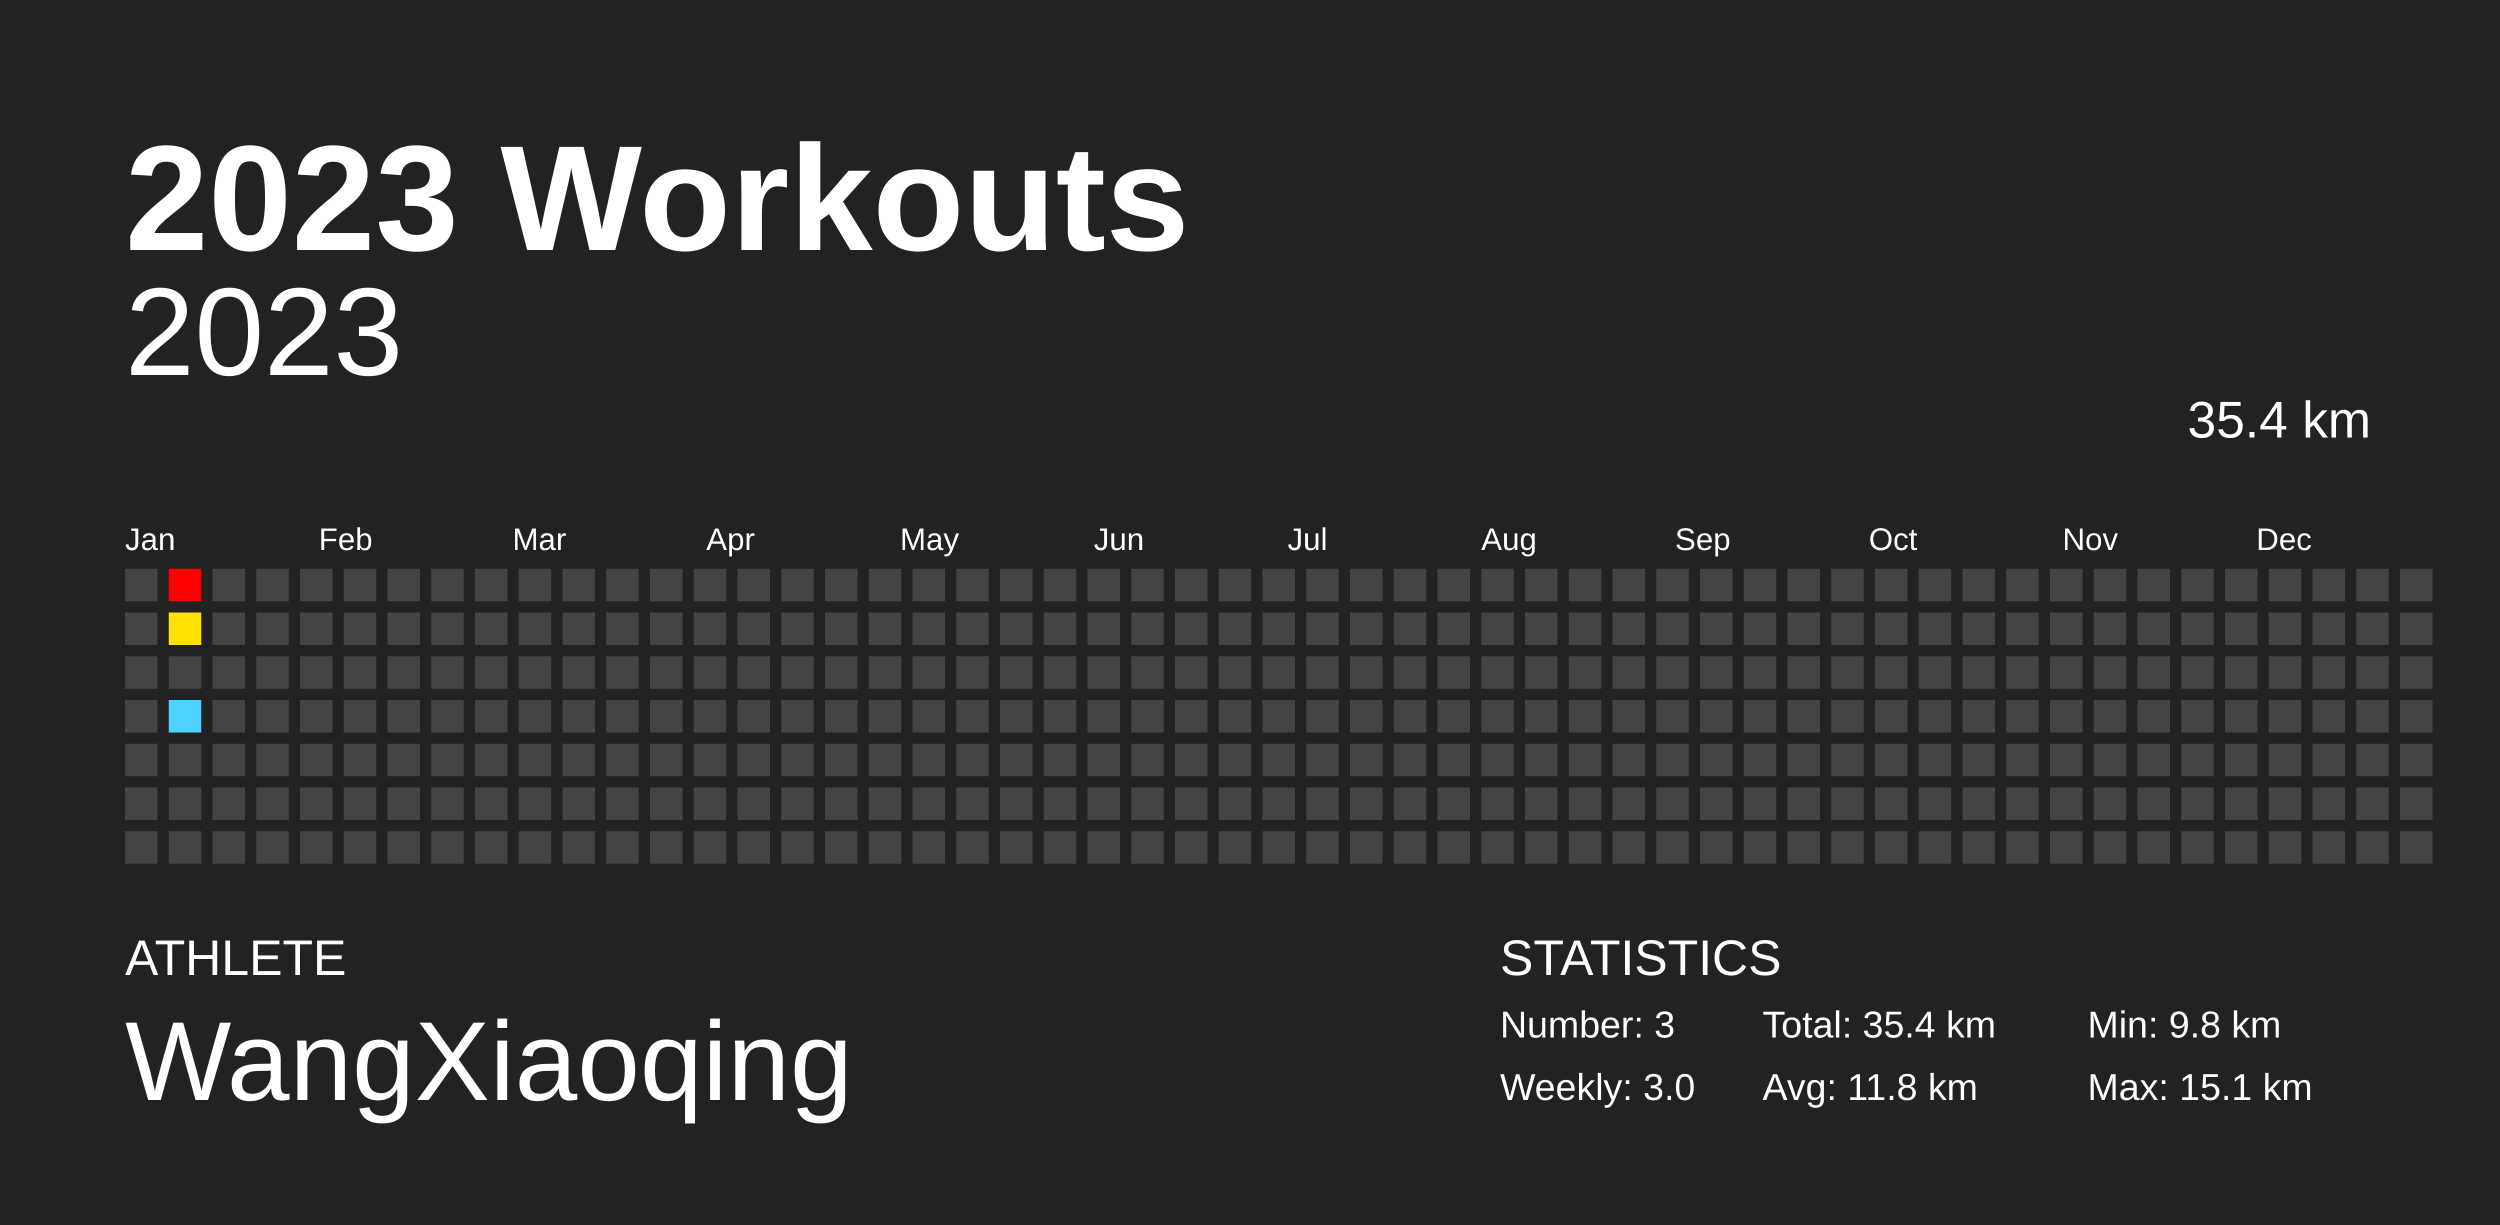
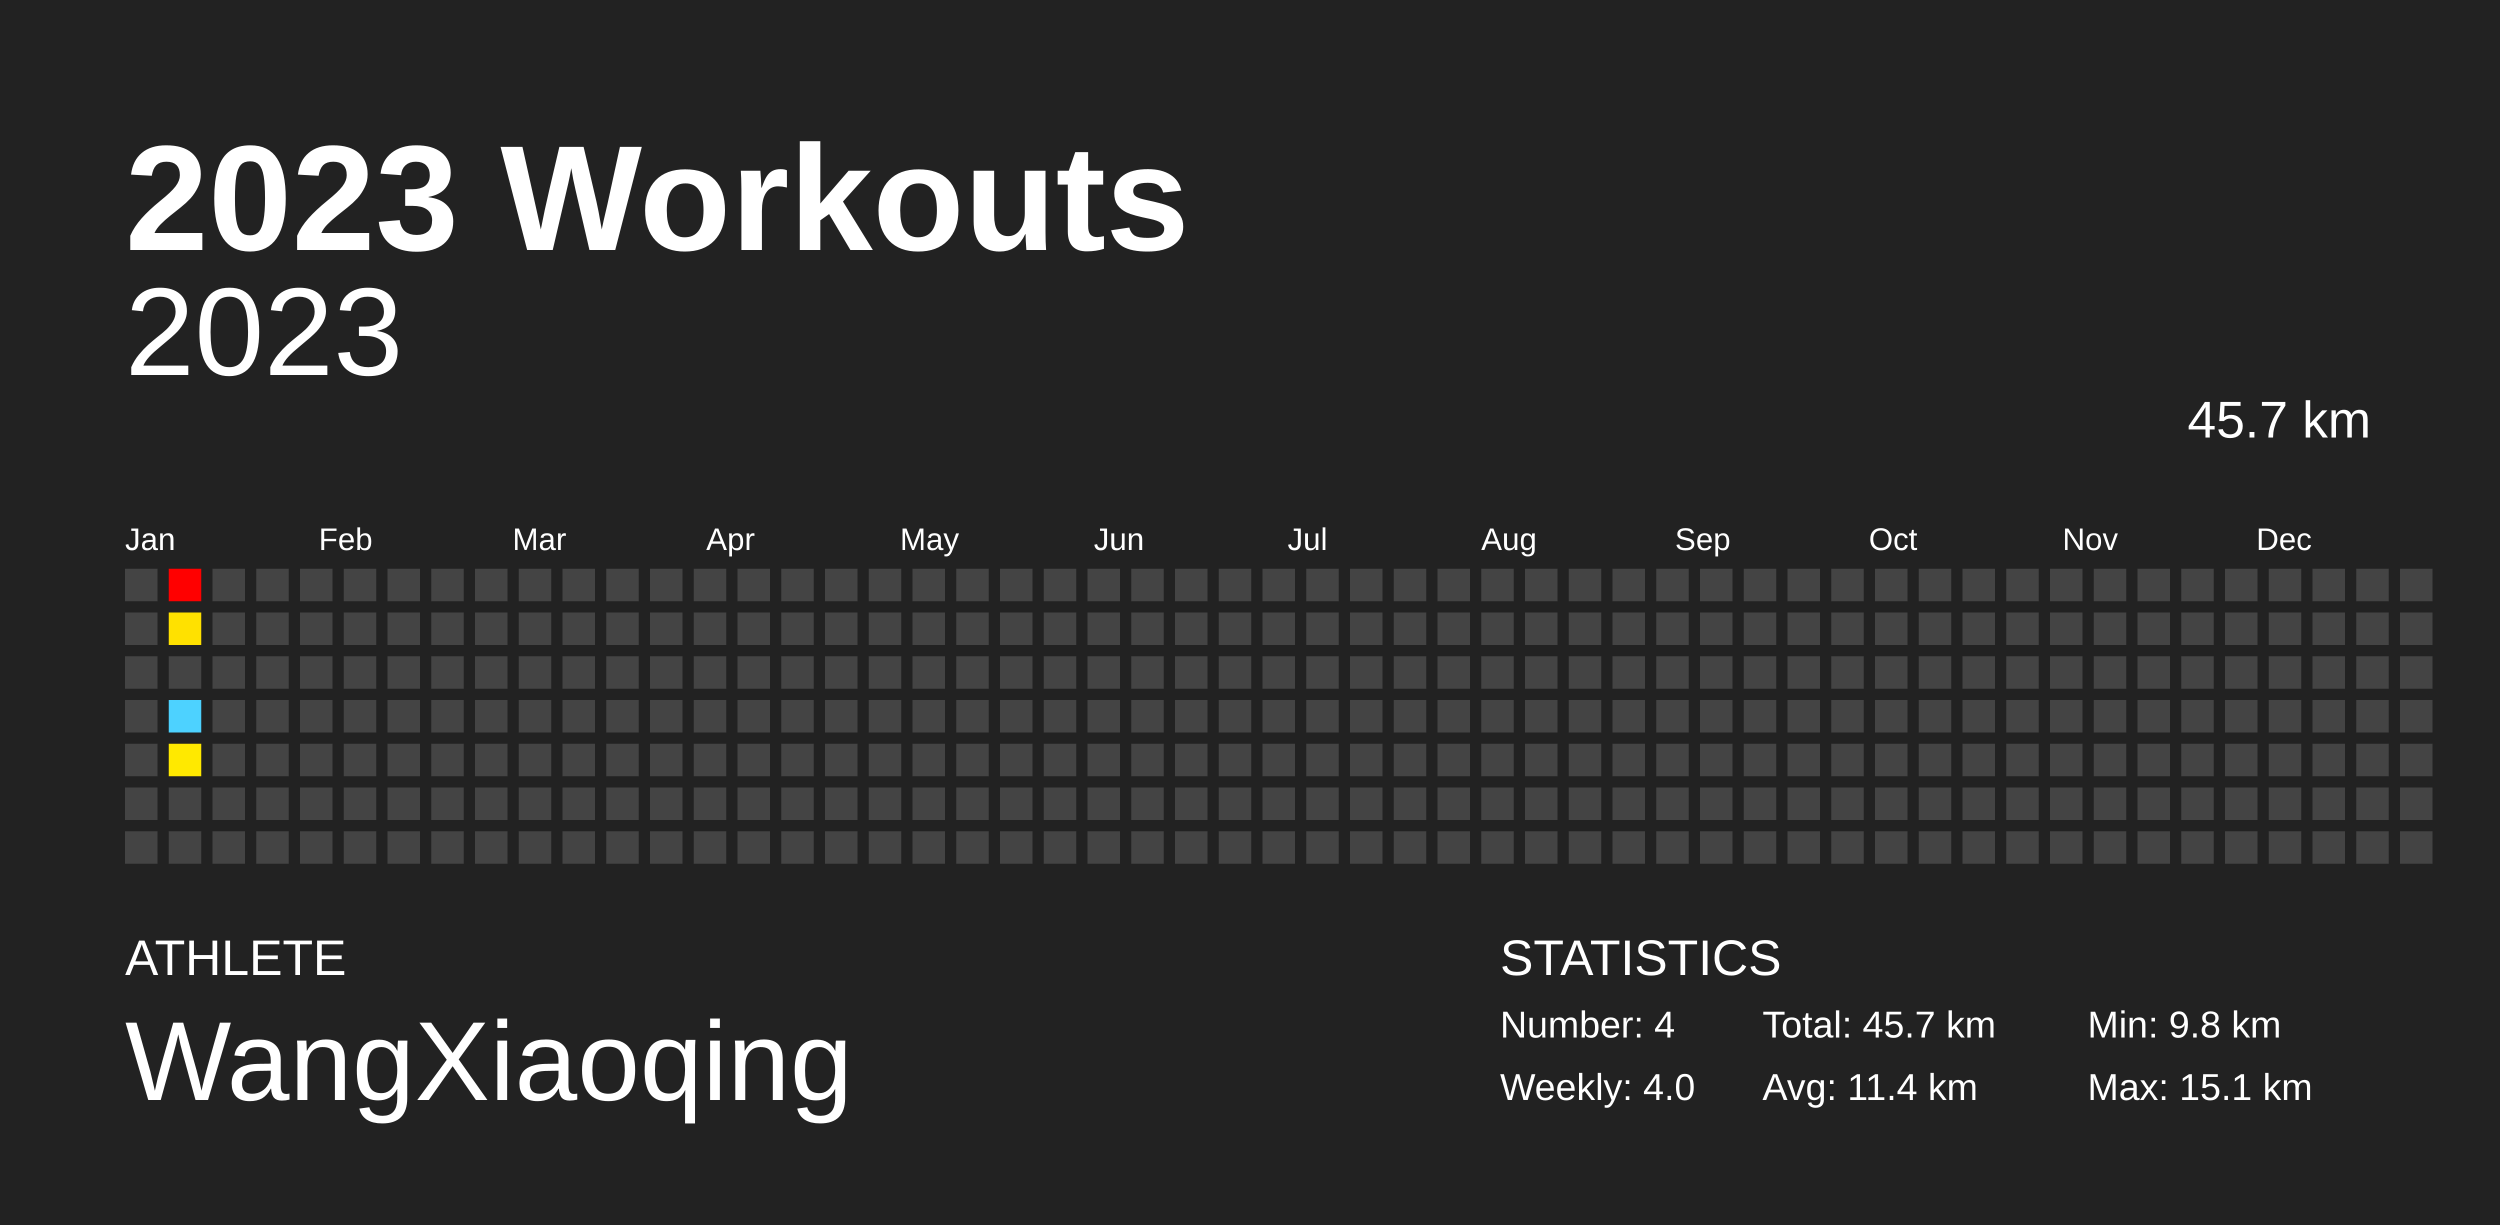
<svg xmlns="http://www.w3.org/2000/svg" baseProfile="full" height="98mm" version="1.1" viewBox="0,0,200,98" width="200mm">
  <defs />
  <rect fill="#222222" height="98" width="200" x="0" y="0" />
  <text fill="#FFFFFF" style="font-size:12px; font-family:Arial; font-weight:bold;" x="10" y="20">2023 Workouts</text>
  <text fill="#FFFFFF" style="font-size:4px; font-family:Arial" x="10" y="78">ATHLETE</text>
  <text fill="#FFFFFF" style="font-size:9px; font-family:Arial" x="10" y="88">WangXiaoqing</text>
  <text fill="#FFFFFF" style="font-size:4px; font-family:Arial" x="120" y="78">STATISTICS</text>
-   <text fill="#FFFFFF" style="font-size:3px; font-family:Arial" x="120" y="83">Number: 3</text>
-   <text fill="#FFFFFF" style="font-size:3px; font-family:Arial" x="120" y="88">Weekly: 3.0</text>
-   <text fill="#FFFFFF" style="font-size:3px; font-family:Arial" x="141" y="83">Total: 35.4 km</text>
-   <text fill="#FFFFFF" style="font-size:3px; font-family:Arial" x="141" y="88">Avg: 11.8 km</text>
+   <text fill="#FFFFFF" style="font-size:3px; font-family:Arial" x="120" y="83">Number: 4</text>
+   <text fill="#FFFFFF" style="font-size:3px; font-family:Arial" x="120" y="88">Weekly: 4.0</text>
+   <text fill="#FFFFFF" style="font-size:3px; font-family:Arial" x="141" y="83">Total: 45.7 km</text>
+   <text fill="#FFFFFF" style="font-size:3px; font-family:Arial" x="141" y="88">Avg: 11.4 km</text>
  <text fill="#FFFFFF" style="font-size:3px; font-family:Arial" x="167" y="83">Min: 9.8 km</text>
  <text fill="#FFFFFF" style="font-size:3px; font-family:Arial" x="167" y="88">Max: 15.1 km</text>
  <text alignment-baseline="hanging" fill="#FFFFFF" style="font-size:10.0px; font-family:Arial;" x="10" y="30">2023</text>
-   <text alignment-baseline="hanging" fill="#FFFFFF" style="font-size:4.125px; font-family:Arial;" x="175" y="35">35.4 km</text>
+   <text alignment-baseline="hanging" fill="#FFFFFF" style="font-size:4.125px; font-family:Arial;" x="175" y="35">45.7 km</text>
  <text fill="#FFFFFF" style="font-size:2.5px; font-family:Arial" x="10.0" y="44">Jan</text>
  <text fill="#FFFFFF" style="font-size:2.5px; font-family:Arial" x="25.5" y="44">Feb</text>
  <text fill="#FFFFFF" style="font-size:2.5px; font-family:Arial" x="41.0" y="44">Mar</text>
  <text fill="#FFFFFF" style="font-size:2.5px; font-family:Arial" x="56.5" y="44">Apr</text>
  <text fill="#FFFFFF" style="font-size:2.5px; font-family:Arial" x="72.0" y="44">May</text>
  <text fill="#FFFFFF" style="font-size:2.5px; font-family:Arial" x="87.5" y="44">Jun</text>
  <text fill="#FFFFFF" style="font-size:2.5px; font-family:Arial" x="103.0" y="44">Jul</text>
  <text fill="#FFFFFF" style="font-size:2.5px; font-family:Arial" x="118.5" y="44">Aug</text>
  <text fill="#FFFFFF" style="font-size:2.5px; font-family:Arial" x="134.0" y="44">Sep</text>
  <text fill="#FFFFFF" style="font-size:2.5px; font-family:Arial" x="149.5" y="44">Oct</text>
  <text fill="#FFFFFF" style="font-size:2.5px; font-family:Arial" x="165.0" y="44">Nov</text>
  <text fill="#FFFFFF" style="font-size:2.5px; font-family:Arial" x="180.5" y="44">Dec</text>
  <rect fill="#444444" height="2.6" width="2.6" x="10.0" y="45.5" />
  <rect fill="#444444" height="2.6" width="2.6" x="10.0" y="49.0" />
  <rect fill="#444444" height="2.6" width="2.6" x="10.0" y="52.5" />
  <rect fill="#444444" height="2.6" width="2.6" x="10.0" y="56.0" />
  <rect fill="#444444" height="2.6" width="2.6" x="10.0" y="59.5" />
  <rect fill="#444444" height="2.6" width="2.6" x="10.0" y="63.0" />
  <rect fill="#444444" height="2.6" width="2.6" x="10.0" y="66.5" />
  <rect fill="#ff0000" height="2.6" width="2.6" x="13.5" y="45.5" />
  <rect fill="#ffe100" height="2.6" width="2.6" x="13.5" y="49.0" />
  <rect fill="#444444" height="2.6" width="2.6" x="13.5" y="52.5" />
  <rect fill="#4dd2ff" height="2.6" width="2.6" x="13.5" y="56.0" />
-   <rect fill="#444444" height="2.6" width="2.6" x="13.5" y="59.5" />
+   <rect fill="#ffe900" height="2.6" width="2.6" x="13.5" y="59.5" />
  <rect fill="#444444" height="2.6" width="2.6" x="13.5" y="63.0" />
  <rect fill="#444444" height="2.6" width="2.6" x="13.5" y="66.5" />
  <rect fill="#444444" height="2.6" width="2.6" x="17.0" y="45.5" />
  <rect fill="#444444" height="2.6" width="2.6" x="17.0" y="49.0" />
  <rect fill="#444444" height="2.6" width="2.6" x="17.0" y="52.5" />
  <rect fill="#444444" height="2.6" width="2.6" x="17.0" y="56.0" />
  <rect fill="#444444" height="2.6" width="2.6" x="17.0" y="59.5" />
  <rect fill="#444444" height="2.6" width="2.6" x="17.0" y="63.0" />
  <rect fill="#444444" height="2.6" width="2.6" x="17.0" y="66.5" />
  <rect fill="#444444" height="2.6" width="2.6" x="20.5" y="45.5" />
  <rect fill="#444444" height="2.6" width="2.6" x="20.5" y="49.0" />
  <rect fill="#444444" height="2.6" width="2.6" x="20.5" y="52.5" />
  <rect fill="#444444" height="2.6" width="2.6" x="20.5" y="56.0" />
  <rect fill="#444444" height="2.6" width="2.6" x="20.5" y="59.5" />
  <rect fill="#444444" height="2.6" width="2.6" x="20.5" y="63.0" />
  <rect fill="#444444" height="2.6" width="2.6" x="20.5" y="66.5" />
  <rect fill="#444444" height="2.6" width="2.6" x="24.0" y="45.5" />
  <rect fill="#444444" height="2.6" width="2.6" x="24.0" y="49.0" />
  <rect fill="#444444" height="2.6" width="2.6" x="24.0" y="52.5" />
  <rect fill="#444444" height="2.6" width="2.6" x="24.0" y="56.0" />
  <rect fill="#444444" height="2.6" width="2.6" x="24.0" y="59.5" />
  <rect fill="#444444" height="2.6" width="2.6" x="24.0" y="63.0" />
  <rect fill="#444444" height="2.6" width="2.6" x="24.0" y="66.5" />
  <rect fill="#444444" height="2.6" width="2.6" x="27.5" y="45.5" />
  <rect fill="#444444" height="2.6" width="2.6" x="27.5" y="49.0" />
  <rect fill="#444444" height="2.6" width="2.6" x="27.5" y="52.5" />
  <rect fill="#444444" height="2.6" width="2.6" x="27.5" y="56.0" />
  <rect fill="#444444" height="2.6" width="2.6" x="27.5" y="59.5" />
  <rect fill="#444444" height="2.6" width="2.6" x="27.5" y="63.0" />
  <rect fill="#444444" height="2.6" width="2.6" x="27.5" y="66.5" />
  <rect fill="#444444" height="2.6" width="2.6" x="31.0" y="45.5" />
  <rect fill="#444444" height="2.6" width="2.6" x="31.0" y="49.0" />
  <rect fill="#444444" height="2.6" width="2.6" x="31.0" y="52.5" />
  <rect fill="#444444" height="2.6" width="2.6" x="31.0" y="56.0" />
  <rect fill="#444444" height="2.6" width="2.6" x="31.0" y="59.5" />
  <rect fill="#444444" height="2.6" width="2.6" x="31.0" y="63.0" />
  <rect fill="#444444" height="2.6" width="2.6" x="31.0" y="66.5" />
  <rect fill="#444444" height="2.6" width="2.6" x="34.5" y="45.5" />
  <rect fill="#444444" height="2.6" width="2.6" x="34.5" y="49.0" />
  <rect fill="#444444" height="2.6" width="2.6" x="34.5" y="52.5" />
  <rect fill="#444444" height="2.6" width="2.6" x="34.5" y="56.0" />
  <rect fill="#444444" height="2.6" width="2.6" x="34.5" y="59.5" />
  <rect fill="#444444" height="2.6" width="2.6" x="34.5" y="63.0" />
  <rect fill="#444444" height="2.6" width="2.6" x="34.5" y="66.5" />
  <rect fill="#444444" height="2.6" width="2.6" x="38.0" y="45.5" />
  <rect fill="#444444" height="2.6" width="2.6" x="38.0" y="49.0" />
  <rect fill="#444444" height="2.6" width="2.6" x="38.0" y="52.5" />
  <rect fill="#444444" height="2.6" width="2.6" x="38.0" y="56.0" />
  <rect fill="#444444" height="2.6" width="2.6" x="38.0" y="59.5" />
  <rect fill="#444444" height="2.6" width="2.6" x="38.0" y="63.0" />
  <rect fill="#444444" height="2.6" width="2.6" x="38.0" y="66.5" />
  <rect fill="#444444" height="2.6" width="2.6" x="41.5" y="45.5" />
  <rect fill="#444444" height="2.6" width="2.6" x="41.5" y="49.0" />
  <rect fill="#444444" height="2.6" width="2.6" x="41.5" y="52.5" />
  <rect fill="#444444" height="2.6" width="2.6" x="41.5" y="56.0" />
  <rect fill="#444444" height="2.6" width="2.6" x="41.5" y="59.5" />
  <rect fill="#444444" height="2.6" width="2.6" x="41.5" y="63.0" />
  <rect fill="#444444" height="2.6" width="2.6" x="41.5" y="66.5" />
  <rect fill="#444444" height="2.6" width="2.6" x="45.0" y="45.5" />
  <rect fill="#444444" height="2.6" width="2.6" x="45.0" y="49.0" />
  <rect fill="#444444" height="2.6" width="2.6" x="45.0" y="52.5" />
  <rect fill="#444444" height="2.6" width="2.6" x="45.0" y="56.0" />
  <rect fill="#444444" height="2.6" width="2.6" x="45.0" y="59.5" />
  <rect fill="#444444" height="2.6" width="2.6" x="45.0" y="63.0" />
  <rect fill="#444444" height="2.6" width="2.6" x="45.0" y="66.5" />
  <rect fill="#444444" height="2.6" width="2.6" x="48.5" y="45.5" />
  <rect fill="#444444" height="2.6" width="2.6" x="48.5" y="49.0" />
  <rect fill="#444444" height="2.6" width="2.6" x="48.5" y="52.5" />
  <rect fill="#444444" height="2.6" width="2.6" x="48.5" y="56.0" />
  <rect fill="#444444" height="2.6" width="2.6" x="48.5" y="59.5" />
  <rect fill="#444444" height="2.6" width="2.6" x="48.5" y="63.0" />
  <rect fill="#444444" height="2.6" width="2.6" x="48.5" y="66.5" />
  <rect fill="#444444" height="2.6" width="2.6" x="52.0" y="45.5" />
  <rect fill="#444444" height="2.6" width="2.6" x="52.0" y="49.0" />
  <rect fill="#444444" height="2.6" width="2.6" x="52.0" y="52.5" />
  <rect fill="#444444" height="2.6" width="2.6" x="52.0" y="56.0" />
  <rect fill="#444444" height="2.6" width="2.6" x="52.0" y="59.5" />
  <rect fill="#444444" height="2.6" width="2.6" x="52.0" y="63.0" />
  <rect fill="#444444" height="2.6" width="2.6" x="52.0" y="66.5" />
  <rect fill="#444444" height="2.6" width="2.6" x="55.5" y="45.5" />
  <rect fill="#444444" height="2.6" width="2.6" x="55.5" y="49.0" />
  <rect fill="#444444" height="2.6" width="2.6" x="55.5" y="52.5" />
  <rect fill="#444444" height="2.6" width="2.6" x="55.5" y="56.0" />
  <rect fill="#444444" height="2.6" width="2.6" x="55.5" y="59.5" />
  <rect fill="#444444" height="2.6" width="2.6" x="55.5" y="63.0" />
  <rect fill="#444444" height="2.6" width="2.6" x="55.5" y="66.5" />
  <rect fill="#444444" height="2.6" width="2.6" x="59.0" y="45.5" />
  <rect fill="#444444" height="2.6" width="2.6" x="59.0" y="49.0" />
  <rect fill="#444444" height="2.6" width="2.6" x="59.0" y="52.5" />
  <rect fill="#444444" height="2.6" width="2.6" x="59.0" y="56.0" />
  <rect fill="#444444" height="2.6" width="2.6" x="59.0" y="59.5" />
  <rect fill="#444444" height="2.6" width="2.6" x="59.0" y="63.0" />
  <rect fill="#444444" height="2.6" width="2.6" x="59.0" y="66.5" />
  <rect fill="#444444" height="2.6" width="2.6" x="62.5" y="45.5" />
  <rect fill="#444444" height="2.6" width="2.6" x="62.5" y="49.0" />
  <rect fill="#444444" height="2.6" width="2.6" x="62.5" y="52.5" />
  <rect fill="#444444" height="2.6" width="2.6" x="62.5" y="56.0" />
  <rect fill="#444444" height="2.6" width="2.6" x="62.5" y="59.5" />
  <rect fill="#444444" height="2.6" width="2.6" x="62.5" y="63.0" />
  <rect fill="#444444" height="2.6" width="2.6" x="62.5" y="66.5" />
  <rect fill="#444444" height="2.6" width="2.6" x="66.0" y="45.5" />
  <rect fill="#444444" height="2.6" width="2.6" x="66.0" y="49.0" />
  <rect fill="#444444" height="2.6" width="2.6" x="66.0" y="52.5" />
  <rect fill="#444444" height="2.6" width="2.6" x="66.0" y="56.0" />
  <rect fill="#444444" height="2.6" width="2.6" x="66.0" y="59.5" />
  <rect fill="#444444" height="2.6" width="2.6" x="66.0" y="63.0" />
  <rect fill="#444444" height="2.6" width="2.6" x="66.0" y="66.5" />
  <rect fill="#444444" height="2.6" width="2.6" x="69.5" y="45.5" />
  <rect fill="#444444" height="2.6" width="2.6" x="69.5" y="49.0" />
  <rect fill="#444444" height="2.6" width="2.6" x="69.5" y="52.5" />
  <rect fill="#444444" height="2.6" width="2.6" x="69.5" y="56.0" />
  <rect fill="#444444" height="2.6" width="2.6" x="69.5" y="59.5" />
  <rect fill="#444444" height="2.6" width="2.6" x="69.5" y="63.0" />
  <rect fill="#444444" height="2.6" width="2.6" x="69.5" y="66.5" />
  <rect fill="#444444" height="2.6" width="2.6" x="73.0" y="45.5" />
  <rect fill="#444444" height="2.6" width="2.6" x="73.0" y="49.0" />
  <rect fill="#444444" height="2.6" width="2.6" x="73.0" y="52.5" />
  <rect fill="#444444" height="2.6" width="2.6" x="73.0" y="56.0" />
  <rect fill="#444444" height="2.6" width="2.6" x="73.0" y="59.5" />
  <rect fill="#444444" height="2.6" width="2.6" x="73.0" y="63.0" />
  <rect fill="#444444" height="2.6" width="2.6" x="73.0" y="66.5" />
  <rect fill="#444444" height="2.6" width="2.6" x="76.5" y="45.5" />
  <rect fill="#444444" height="2.6" width="2.6" x="76.5" y="49.0" />
  <rect fill="#444444" height="2.6" width="2.6" x="76.5" y="52.5" />
  <rect fill="#444444" height="2.6" width="2.6" x="76.5" y="56.0" />
  <rect fill="#444444" height="2.6" width="2.6" x="76.5" y="59.5" />
  <rect fill="#444444" height="2.6" width="2.6" x="76.5" y="63.0" />
  <rect fill="#444444" height="2.6" width="2.6" x="76.5" y="66.5" />
  <rect fill="#444444" height="2.6" width="2.6" x="80.0" y="45.5" />
  <rect fill="#444444" height="2.6" width="2.6" x="80.0" y="49.0" />
  <rect fill="#444444" height="2.6" width="2.6" x="80.0" y="52.5" />
  <rect fill="#444444" height="2.6" width="2.6" x="80.0" y="56.0" />
  <rect fill="#444444" height="2.6" width="2.6" x="80.0" y="59.5" />
  <rect fill="#444444" height="2.6" width="2.6" x="80.0" y="63.0" />
  <rect fill="#444444" height="2.6" width="2.6" x="80.0" y="66.5" />
  <rect fill="#444444" height="2.6" width="2.6" x="83.5" y="45.5" />
  <rect fill="#444444" height="2.6" width="2.6" x="83.5" y="49.0" />
  <rect fill="#444444" height="2.6" width="2.6" x="83.5" y="52.5" />
  <rect fill="#444444" height="2.6" width="2.6" x="83.5" y="56.0" />
  <rect fill="#444444" height="2.6" width="2.6" x="83.5" y="59.5" />
  <rect fill="#444444" height="2.6" width="2.6" x="83.5" y="63.0" />
  <rect fill="#444444" height="2.6" width="2.6" x="83.5" y="66.5" />
  <rect fill="#444444" height="2.6" width="2.6" x="87.0" y="45.5" />
  <rect fill="#444444" height="2.6" width="2.6" x="87.0" y="49.0" />
  <rect fill="#444444" height="2.6" width="2.6" x="87.0" y="52.5" />
  <rect fill="#444444" height="2.6" width="2.6" x="87.0" y="56.0" />
  <rect fill="#444444" height="2.6" width="2.6" x="87.0" y="59.5" />
  <rect fill="#444444" height="2.6" width="2.6" x="87.0" y="63.0" />
  <rect fill="#444444" height="2.6" width="2.6" x="87.0" y="66.5" />
  <rect fill="#444444" height="2.6" width="2.6" x="90.5" y="45.5" />
  <rect fill="#444444" height="2.6" width="2.6" x="90.5" y="49.0" />
  <rect fill="#444444" height="2.6" width="2.6" x="90.5" y="52.5" />
  <rect fill="#444444" height="2.6" width="2.6" x="90.5" y="56.0" />
  <rect fill="#444444" height="2.6" width="2.6" x="90.5" y="59.5" />
  <rect fill="#444444" height="2.6" width="2.6" x="90.5" y="63.0" />
  <rect fill="#444444" height="2.6" width="2.6" x="90.5" y="66.5" />
  <rect fill="#444444" height="2.6" width="2.6" x="94.0" y="45.5" />
  <rect fill="#444444" height="2.6" width="2.6" x="94.0" y="49.0" />
  <rect fill="#444444" height="2.6" width="2.6" x="94.0" y="52.5" />
  <rect fill="#444444" height="2.6" width="2.6" x="94.0" y="56.0" />
  <rect fill="#444444" height="2.6" width="2.6" x="94.0" y="59.5" />
  <rect fill="#444444" height="2.6" width="2.6" x="94.0" y="63.0" />
  <rect fill="#444444" height="2.6" width="2.6" x="94.0" y="66.5" />
  <rect fill="#444444" height="2.6" width="2.6" x="97.5" y="45.5" />
  <rect fill="#444444" height="2.6" width="2.6" x="97.5" y="49.0" />
  <rect fill="#444444" height="2.6" width="2.6" x="97.5" y="52.5" />
  <rect fill="#444444" height="2.6" width="2.6" x="97.5" y="56.0" />
  <rect fill="#444444" height="2.6" width="2.6" x="97.5" y="59.5" />
  <rect fill="#444444" height="2.6" width="2.6" x="97.5" y="63.0" />
  <rect fill="#444444" height="2.6" width="2.6" x="97.5" y="66.5" />
  <rect fill="#444444" height="2.6" width="2.6" x="101.0" y="45.5" />
  <rect fill="#444444" height="2.6" width="2.6" x="101.0" y="49.0" />
  <rect fill="#444444" height="2.6" width="2.6" x="101.0" y="52.5" />
  <rect fill="#444444" height="2.6" width="2.6" x="101.0" y="56.0" />
  <rect fill="#444444" height="2.6" width="2.6" x="101.0" y="59.5" />
  <rect fill="#444444" height="2.6" width="2.6" x="101.0" y="63.0" />
  <rect fill="#444444" height="2.6" width="2.6" x="101.0" y="66.5" />
  <rect fill="#444444" height="2.6" width="2.6" x="104.5" y="45.5" />
  <rect fill="#444444" height="2.6" width="2.6" x="104.5" y="49.0" />
  <rect fill="#444444" height="2.6" width="2.6" x="104.5" y="52.5" />
  <rect fill="#444444" height="2.6" width="2.6" x="104.5" y="56.0" />
  <rect fill="#444444" height="2.6" width="2.6" x="104.5" y="59.5" />
  <rect fill="#444444" height="2.6" width="2.6" x="104.5" y="63.0" />
  <rect fill="#444444" height="2.6" width="2.6" x="104.5" y="66.5" />
  <rect fill="#444444" height="2.6" width="2.6" x="108.0" y="45.5" />
  <rect fill="#444444" height="2.6" width="2.6" x="108.0" y="49.0" />
  <rect fill="#444444" height="2.6" width="2.6" x="108.0" y="52.5" />
  <rect fill="#444444" height="2.6" width="2.6" x="108.0" y="56.0" />
  <rect fill="#444444" height="2.6" width="2.6" x="108.0" y="59.5" />
  <rect fill="#444444" height="2.6" width="2.6" x="108.0" y="63.0" />
  <rect fill="#444444" height="2.6" width="2.6" x="108.0" y="66.5" />
  <rect fill="#444444" height="2.6" width="2.6" x="111.5" y="45.5" />
  <rect fill="#444444" height="2.6" width="2.6" x="111.5" y="49.0" />
  <rect fill="#444444" height="2.6" width="2.6" x="111.5" y="52.5" />
  <rect fill="#444444" height="2.6" width="2.6" x="111.5" y="56.0" />
  <rect fill="#444444" height="2.6" width="2.6" x="111.5" y="59.5" />
  <rect fill="#444444" height="2.6" width="2.6" x="111.5" y="63.0" />
  <rect fill="#444444" height="2.6" width="2.6" x="111.5" y="66.5" />
  <rect fill="#444444" height="2.6" width="2.6" x="115.0" y="45.5" />
  <rect fill="#444444" height="2.6" width="2.6" x="115.0" y="49.0" />
  <rect fill="#444444" height="2.6" width="2.6" x="115.0" y="52.5" />
  <rect fill="#444444" height="2.6" width="2.6" x="115.0" y="56.0" />
  <rect fill="#444444" height="2.6" width="2.6" x="115.0" y="59.5" />
  <rect fill="#444444" height="2.6" width="2.6" x="115.0" y="63.0" />
  <rect fill="#444444" height="2.6" width="2.6" x="115.0" y="66.5" />
  <rect fill="#444444" height="2.6" width="2.6" x="118.5" y="45.5" />
  <rect fill="#444444" height="2.6" width="2.6" x="118.5" y="49.0" />
  <rect fill="#444444" height="2.6" width="2.6" x="118.5" y="52.5" />
  <rect fill="#444444" height="2.6" width="2.6" x="118.5" y="56.0" />
  <rect fill="#444444" height="2.6" width="2.6" x="118.5" y="59.5" />
  <rect fill="#444444" height="2.6" width="2.6" x="118.5" y="63.0" />
  <rect fill="#444444" height="2.6" width="2.6" x="118.5" y="66.5" />
  <rect fill="#444444" height="2.6" width="2.6" x="122.0" y="45.5" />
  <rect fill="#444444" height="2.6" width="2.6" x="122.0" y="49.0" />
  <rect fill="#444444" height="2.6" width="2.6" x="122.0" y="52.5" />
  <rect fill="#444444" height="2.6" width="2.6" x="122.0" y="56.0" />
  <rect fill="#444444" height="2.6" width="2.6" x="122.0" y="59.5" />
  <rect fill="#444444" height="2.6" width="2.6" x="122.0" y="63.0" />
  <rect fill="#444444" height="2.6" width="2.6" x="122.0" y="66.5" />
  <rect fill="#444444" height="2.6" width="2.6" x="125.5" y="45.5" />
  <rect fill="#444444" height="2.6" width="2.6" x="125.5" y="49.0" />
  <rect fill="#444444" height="2.6" width="2.6" x="125.5" y="52.5" />
  <rect fill="#444444" height="2.6" width="2.6" x="125.5" y="56.0" />
  <rect fill="#444444" height="2.6" width="2.6" x="125.5" y="59.5" />
  <rect fill="#444444" height="2.6" width="2.6" x="125.5" y="63.0" />
  <rect fill="#444444" height="2.6" width="2.6" x="125.5" y="66.5" />
  <rect fill="#444444" height="2.6" width="2.6" x="129.0" y="45.5" />
  <rect fill="#444444" height="2.6" width="2.6" x="129.0" y="49.0" />
  <rect fill="#444444" height="2.6" width="2.6" x="129.0" y="52.5" />
  <rect fill="#444444" height="2.6" width="2.6" x="129.0" y="56.0" />
  <rect fill="#444444" height="2.6" width="2.6" x="129.0" y="59.5" />
  <rect fill="#444444" height="2.6" width="2.6" x="129.0" y="63.0" />
  <rect fill="#444444" height="2.6" width="2.6" x="129.0" y="66.5" />
  <rect fill="#444444" height="2.6" width="2.6" x="132.5" y="45.5" />
  <rect fill="#444444" height="2.6" width="2.6" x="132.5" y="49.0" />
  <rect fill="#444444" height="2.6" width="2.6" x="132.5" y="52.5" />
  <rect fill="#444444" height="2.6" width="2.6" x="132.5" y="56.0" />
  <rect fill="#444444" height="2.6" width="2.6" x="132.5" y="59.5" />
  <rect fill="#444444" height="2.6" width="2.6" x="132.5" y="63.0" />
  <rect fill="#444444" height="2.6" width="2.6" x="132.5" y="66.5" />
  <rect fill="#444444" height="2.6" width="2.6" x="136.0" y="45.5" />
  <rect fill="#444444" height="2.6" width="2.6" x="136.0" y="49.0" />
  <rect fill="#444444" height="2.6" width="2.6" x="136.0" y="52.5" />
  <rect fill="#444444" height="2.6" width="2.6" x="136.0" y="56.0" />
  <rect fill="#444444" height="2.6" width="2.6" x="136.0" y="59.5" />
  <rect fill="#444444" height="2.6" width="2.6" x="136.0" y="63.0" />
  <rect fill="#444444" height="2.6" width="2.6" x="136.0" y="66.5" />
  <rect fill="#444444" height="2.6" width="2.6" x="139.5" y="45.5" />
  <rect fill="#444444" height="2.6" width="2.6" x="139.5" y="49.0" />
  <rect fill="#444444" height="2.6" width="2.6" x="139.5" y="52.5" />
  <rect fill="#444444" height="2.6" width="2.6" x="139.5" y="56.0" />
  <rect fill="#444444" height="2.6" width="2.6" x="139.5" y="59.5" />
  <rect fill="#444444" height="2.6" width="2.6" x="139.5" y="63.0" />
  <rect fill="#444444" height="2.6" width="2.6" x="139.5" y="66.5" />
  <rect fill="#444444" height="2.6" width="2.6" x="143.0" y="45.5" />
  <rect fill="#444444" height="2.6" width="2.6" x="143.0" y="49.0" />
  <rect fill="#444444" height="2.6" width="2.6" x="143.0" y="52.5" />
  <rect fill="#444444" height="2.6" width="2.6" x="143.0" y="56.0" />
  <rect fill="#444444" height="2.6" width="2.6" x="143.0" y="59.5" />
  <rect fill="#444444" height="2.6" width="2.6" x="143.0" y="63.0" />
  <rect fill="#444444" height="2.6" width="2.6" x="143.0" y="66.5" />
  <rect fill="#444444" height="2.6" width="2.6" x="146.5" y="45.5" />
  <rect fill="#444444" height="2.6" width="2.6" x="146.5" y="49.0" />
  <rect fill="#444444" height="2.6" width="2.6" x="146.5" y="52.5" />
  <rect fill="#444444" height="2.6" width="2.6" x="146.5" y="56.0" />
  <rect fill="#444444" height="2.6" width="2.6" x="146.5" y="59.5" />
  <rect fill="#444444" height="2.6" width="2.6" x="146.5" y="63.0" />
  <rect fill="#444444" height="2.6" width="2.6" x="146.5" y="66.5" />
  <rect fill="#444444" height="2.6" width="2.6" x="150.0" y="45.5" />
  <rect fill="#444444" height="2.6" width="2.6" x="150.0" y="49.0" />
  <rect fill="#444444" height="2.6" width="2.6" x="150.0" y="52.5" />
  <rect fill="#444444" height="2.6" width="2.6" x="150.0" y="56.0" />
  <rect fill="#444444" height="2.6" width="2.6" x="150.0" y="59.5" />
  <rect fill="#444444" height="2.6" width="2.6" x="150.0" y="63.0" />
  <rect fill="#444444" height="2.6" width="2.6" x="150.0" y="66.5" />
  <rect fill="#444444" height="2.6" width="2.6" x="153.5" y="45.5" />
  <rect fill="#444444" height="2.6" width="2.6" x="153.5" y="49.0" />
  <rect fill="#444444" height="2.6" width="2.6" x="153.5" y="52.5" />
  <rect fill="#444444" height="2.6" width="2.6" x="153.5" y="56.0" />
  <rect fill="#444444" height="2.6" width="2.6" x="153.5" y="59.5" />
  <rect fill="#444444" height="2.6" width="2.6" x="153.5" y="63.0" />
  <rect fill="#444444" height="2.6" width="2.6" x="153.5" y="66.5" />
  <rect fill="#444444" height="2.6" width="2.6" x="157.0" y="45.5" />
  <rect fill="#444444" height="2.6" width="2.6" x="157.0" y="49.0" />
  <rect fill="#444444" height="2.6" width="2.6" x="157.0" y="52.5" />
  <rect fill="#444444" height="2.6" width="2.6" x="157.0" y="56.0" />
  <rect fill="#444444" height="2.6" width="2.6" x="157.0" y="59.5" />
  <rect fill="#444444" height="2.6" width="2.6" x="157.0" y="63.0" />
  <rect fill="#444444" height="2.6" width="2.6" x="157.0" y="66.5" />
  <rect fill="#444444" height="2.6" width="2.6" x="160.5" y="45.5" />
  <rect fill="#444444" height="2.6" width="2.6" x="160.5" y="49.0" />
  <rect fill="#444444" height="2.6" width="2.6" x="160.5" y="52.5" />
  <rect fill="#444444" height="2.6" width="2.6" x="160.5" y="56.0" />
  <rect fill="#444444" height="2.6" width="2.6" x="160.5" y="59.5" />
  <rect fill="#444444" height="2.6" width="2.6" x="160.5" y="63.0" />
  <rect fill="#444444" height="2.6" width="2.6" x="160.5" y="66.5" />
  <rect fill="#444444" height="2.6" width="2.6" x="164.0" y="45.5" />
  <rect fill="#444444" height="2.6" width="2.6" x="164.0" y="49.0" />
  <rect fill="#444444" height="2.6" width="2.6" x="164.0" y="52.5" />
  <rect fill="#444444" height="2.6" width="2.6" x="164.0" y="56.0" />
  <rect fill="#444444" height="2.6" width="2.6" x="164.0" y="59.5" />
  <rect fill="#444444" height="2.6" width="2.6" x="164.0" y="63.0" />
  <rect fill="#444444" height="2.6" width="2.6" x="164.0" y="66.5" />
  <rect fill="#444444" height="2.6" width="2.6" x="167.5" y="45.5" />
  <rect fill="#444444" height="2.6" width="2.6" x="167.5" y="49.0" />
  <rect fill="#444444" height="2.6" width="2.6" x="167.5" y="52.5" />
  <rect fill="#444444" height="2.6" width="2.6" x="167.5" y="56.0" />
  <rect fill="#444444" height="2.6" width="2.6" x="167.5" y="59.5" />
  <rect fill="#444444" height="2.6" width="2.6" x="167.5" y="63.0" />
  <rect fill="#444444" height="2.6" width="2.6" x="167.5" y="66.5" />
  <rect fill="#444444" height="2.6" width="2.6" x="171.0" y="45.5" />
  <rect fill="#444444" height="2.6" width="2.6" x="171.0" y="49.0" />
  <rect fill="#444444" height="2.6" width="2.6" x="171.0" y="52.5" />
  <rect fill="#444444" height="2.6" width="2.6" x="171.0" y="56.0" />
  <rect fill="#444444" height="2.6" width="2.6" x="171.0" y="59.5" />
  <rect fill="#444444" height="2.6" width="2.6" x="171.0" y="63.0" />
  <rect fill="#444444" height="2.6" width="2.6" x="171.0" y="66.5" />
  <rect fill="#444444" height="2.6" width="2.6" x="174.5" y="45.5" />
  <rect fill="#444444" height="2.6" width="2.6" x="174.5" y="49.0" />
  <rect fill="#444444" height="2.6" width="2.6" x="174.5" y="52.5" />
  <rect fill="#444444" height="2.6" width="2.6" x="174.5" y="56.0" />
  <rect fill="#444444" height="2.6" width="2.6" x="174.5" y="59.5" />
  <rect fill="#444444" height="2.6" width="2.6" x="174.5" y="63.0" />
  <rect fill="#444444" height="2.6" width="2.6" x="174.5" y="66.5" />
  <rect fill="#444444" height="2.6" width="2.6" x="178.0" y="45.5" />
  <rect fill="#444444" height="2.6" width="2.6" x="178.0" y="49.0" />
  <rect fill="#444444" height="2.6" width="2.6" x="178.0" y="52.5" />
  <rect fill="#444444" height="2.6" width="2.6" x="178.0" y="56.0" />
  <rect fill="#444444" height="2.6" width="2.6" x="178.0" y="59.5" />
  <rect fill="#444444" height="2.6" width="2.6" x="178.0" y="63.0" />
  <rect fill="#444444" height="2.6" width="2.6" x="178.0" y="66.5" />
  <rect fill="#444444" height="2.6" width="2.6" x="181.5" y="45.5" />
  <rect fill="#444444" height="2.6" width="2.6" x="181.5" y="49.0" />
  <rect fill="#444444" height="2.6" width="2.6" x="181.5" y="52.5" />
  <rect fill="#444444" height="2.6" width="2.6" x="181.5" y="56.0" />
  <rect fill="#444444" height="2.6" width="2.6" x="181.5" y="59.5" />
  <rect fill="#444444" height="2.6" width="2.6" x="181.5" y="63.0" />
  <rect fill="#444444" height="2.6" width="2.6" x="181.5" y="66.5" />
  <rect fill="#444444" height="2.6" width="2.6" x="185.0" y="45.5" />
  <rect fill="#444444" height="2.6" width="2.6" x="185.0" y="49.0" />
  <rect fill="#444444" height="2.6" width="2.6" x="185.0" y="52.5" />
  <rect fill="#444444" height="2.6" width="2.6" x="185.0" y="56.0" />
  <rect fill="#444444" height="2.6" width="2.6" x="185.0" y="59.5" />
  <rect fill="#444444" height="2.6" width="2.6" x="185.0" y="63.0" />
  <rect fill="#444444" height="2.6" width="2.6" x="185.0" y="66.5" />
  <rect fill="#444444" height="2.6" width="2.6" x="188.5" y="45.5" />
  <rect fill="#444444" height="2.6" width="2.6" x="188.5" y="49.0" />
  <rect fill="#444444" height="2.6" width="2.6" x="188.5" y="52.5" />
  <rect fill="#444444" height="2.6" width="2.6" x="188.5" y="56.0" />
  <rect fill="#444444" height="2.6" width="2.6" x="188.5" y="59.5" />
  <rect fill="#444444" height="2.6" width="2.6" x="188.5" y="63.0" />
  <rect fill="#444444" height="2.6" width="2.6" x="188.5" y="66.5" />
  <rect fill="#444444" height="2.6" width="2.6" x="192.0" y="45.5" />
  <rect fill="#444444" height="2.6" width="2.6" x="192.0" y="49.0" />
  <rect fill="#444444" height="2.6" width="2.6" x="192.0" y="52.5" />
  <rect fill="#444444" height="2.6" width="2.6" x="192.0" y="56.0" />
  <rect fill="#444444" height="2.6" width="2.6" x="192.0" y="59.5" />
  <rect fill="#444444" height="2.6" width="2.6" x="192.0" y="63.0" />
  <rect fill="#444444" height="2.6" width="2.6" x="192.0" y="66.5" />
</svg>
